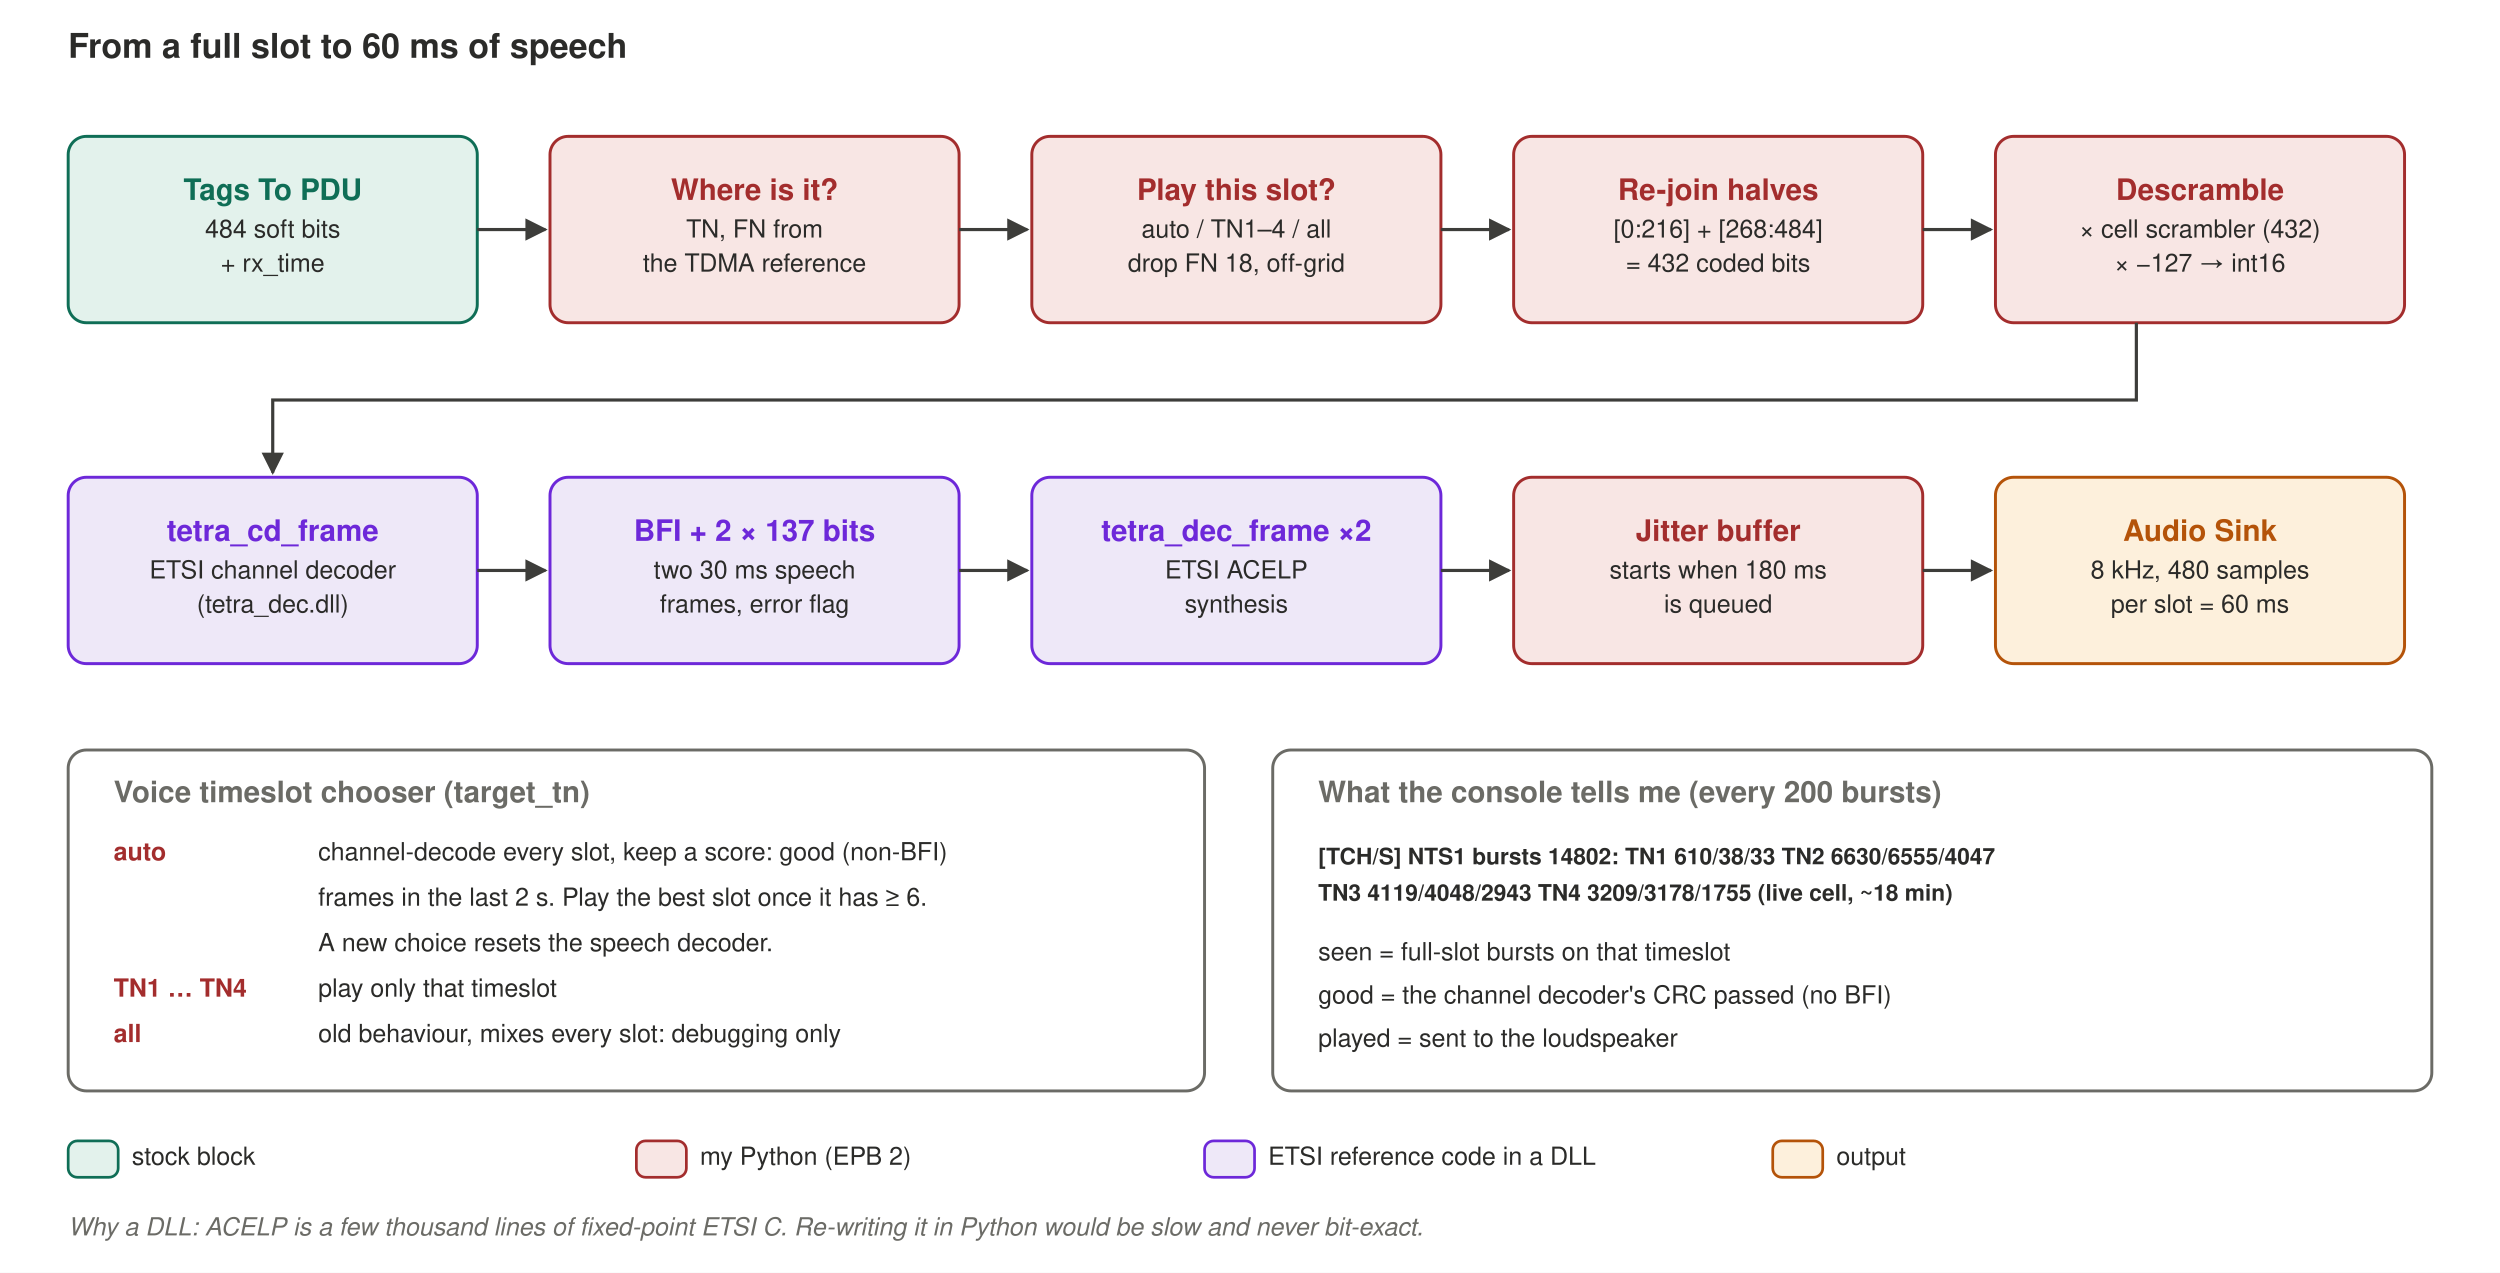
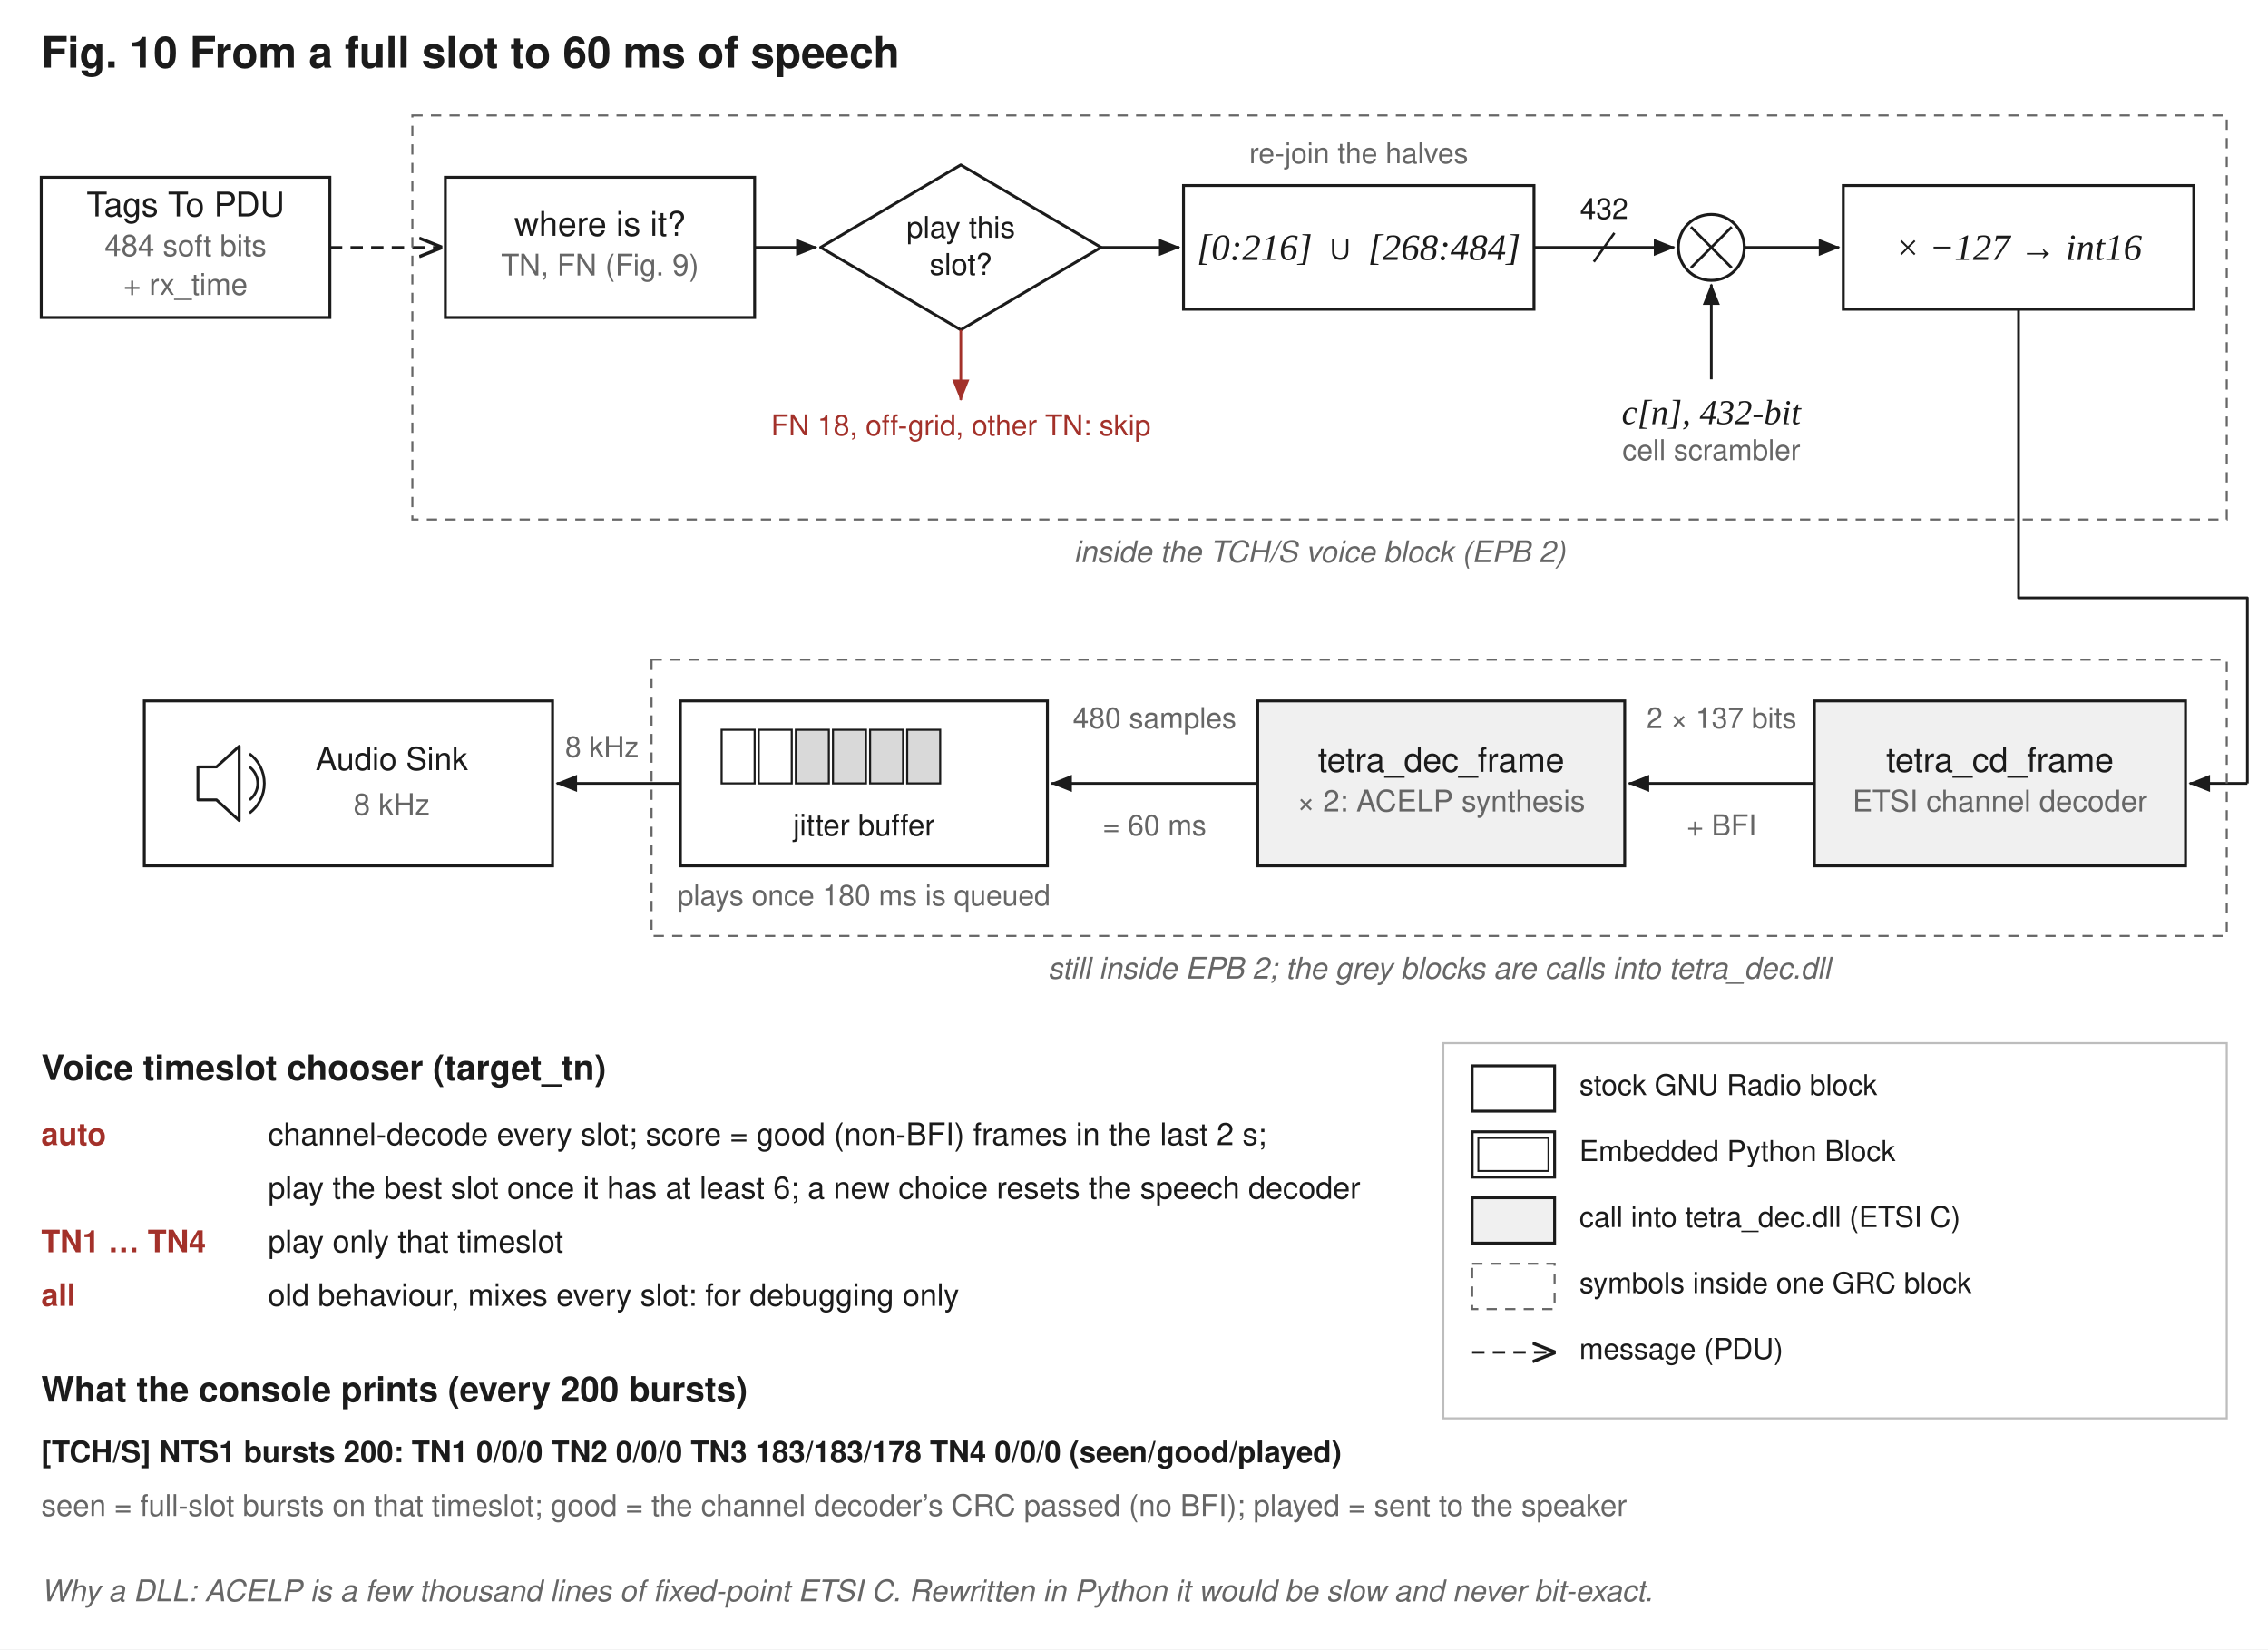
- <svg xmlns="http://www.w3.org/2000/svg" viewBox="0 0 1100 560" width="1100" height="560" font-family="Helvetica, Arial, 'DejaVu Sans', sans-serif" role="img" aria-label="TETRA TCH/S voice path: full-slot cut, timeslot gate, ETSI channel decoder and ACELP, jitter buffer, audio">
+ <svg xmlns="http://www.w3.org/2000/svg" viewBox="0 0 1100 800" width="1100" height="800" font-family="Helvetica, Arial, 'Liberation Sans', 'DejaVu Sans', sans-serif" role="img" aria-label="The voice path: full-slot cut, timeslot gate, re-join, descramble, ETSI decoder, jitter buffer, audio">
  <defs>
-     <marker id="ah" viewBox="0 0 10 10" refX="9" refY="5" markerWidth="7" markerHeight="7" orient="auto-start-reverse">
-       <path d="M0,0 L10,5 L0,10 z" fill="#3d3d3a" />
+     <marker id="a" viewBox="0 0 10 10" refX="9.5" refY="5" markerWidth="8" markerHeight="8" orient="auto">
+       <path d="M0,1 L10,5 L0,9 z" fill="#1b1b1b" />
    </marker>
-     <marker id="ahc" viewBox="0 0 10 10" refX="9" refY="5" markerWidth="7" markerHeight="7" orient="auto-start-reverse">
-       <path d="M0,0 L10,5 L0,10 z" fill="#A32D2D" />
+     <marker id="o" viewBox="0 0 10 10" refX="9.5" refY="5" markerWidth="9" markerHeight="9" orient="auto">
+       <path d="M0,1 L10,5 L0,9" fill="none" stroke="#1b1b1b" stroke-width="1.4" />
    </marker>
-     <marker id="aht" viewBox="0 0 10 10" refX="9" refY="5" markerWidth="7" markerHeight="7" orient="auto-start-reverse">
-       <path d="M0,0 L10,5 L0,10 z" fill="#0F6E56" />
+     <marker id="r" viewBox="0 0 10 10" refX="9.5" refY="5" markerWidth="8" markerHeight="8" orient="auto">
+       <path d="M0,1 L10,5 L0,9 z" fill="#a3312a" />
    </marker>
-     <marker id="ahb" viewBox="0 0 10 10" refX="9" refY="5" markerWidth="7" markerHeight="7" orient="auto-start-reverse">
-       <path d="M0,0 L10,5 L0,10 z" fill="#1d4ed8" />
+     <marker id="or" viewBox="0 0 10 10" refX="9.5" refY="5" markerWidth="9" markerHeight="9" orient="auto">
+       <path d="M0,1 L10,5 L0,9" fill="none" stroke="#a3312a" stroke-width="1.4" />
    </marker>
-     <marker id="aha" viewBox="0 0 10 10" refX="9" refY="5" markerWidth="7" markerHeight="7" orient="auto-start-reverse">
-       <path d="M0,0 L10,5 L0,10 z" fill="#B45309" />
-     </marker>
-     <marker id="ahg" viewBox="0 0 10 10" refX="9" refY="5" markerWidth="7" markerHeight="7" orient="auto-start-reverse">
-       <path d="M0,0 L10,5 L0,10 z" fill="#15803d" />
-     </marker>
-     <marker id="ahr" viewBox="0 0 10 10" refX="9" refY="5" markerWidth="7" markerHeight="7" orient="auto-start-reverse">
-       <path d="M0,0 L10,5 L0,10 z" fill="#B91C1C" />
-     </marker>
-     <marker id="ahm" viewBox="0 0 10 10" refX="9" refY="5" markerWidth="7" markerHeight="7" orient="auto-start-reverse">
-       <path d="M0,0 L10,5 L0,10 z" fill="#6b6b66" />
-     </marker>
-     <marker id="ahp" viewBox="0 0 10 10" refX="9" refY="5" markerWidth="7" markerHeight="7" orient="auto-start-reverse">
-       <path d="M0,0 L10,5 L0,10 z" fill="#6D28D9" />
-     </marker>
+     <pattern id="hatch" width="7" height="7" patternUnits="userSpaceOnUse" patternTransform="rotate(45)">
+       <line x1="0" y1="0" x2="0" y2="7" stroke="#9a9a9a" stroke-width="1.6" />
+     </pattern>
  </defs>
  <rect width="100%" height="100%" fill="#ffffff" />
-   <text x="30.0" y="22.0" font-size="15" fill="#2b2b29" font-weight="700" text-anchor="start" dominant-baseline="central">From a full slot to 60 ms of speech</text>
-   <rect x="30.0" y="60.0" width="180.0" height="82.0" rx="8" fill="#E3F2EC" stroke="#0F6E56" stroke-width="1.3" />
-   <text x="120.0" y="85.0" font-size="13" fill="#0F6E56" font-weight="700" text-anchor="middle" dominant-baseline="central">Tags To PDU</text>
-   <text x="120.0" y="102.0" font-size="11" fill="#2b2b29" font-weight="400" text-anchor="middle" dominant-baseline="central">484 soft bits</text>
-   <text x="120.0" y="117.0" font-size="11" fill="#2b2b29" font-weight="400" text-anchor="middle" dominant-baseline="central">+ rx_time</text>
-   <rect x="242.0" y="60.0" width="180.0" height="82.0" rx="8" fill="#F8E6E4" stroke="#A32D2D" stroke-width="1.3" />
-   <text x="332.0" y="85.0" font-size="13" fill="#A32D2D" font-weight="700" text-anchor="middle" dominant-baseline="central">Where is it?</text>
-   <text x="332.0" y="102.0" font-size="11" fill="#2b2b29" font-weight="400" text-anchor="middle" dominant-baseline="central">TN, FN from</text>
-   <text x="332.0" y="117.0" font-size="11" fill="#2b2b29" font-weight="400" text-anchor="middle" dominant-baseline="central">the TDMA reference</text>
-   <path d="M210.0 101.0 L240.0 101.0" fill="none" stroke="#3d3d3a" stroke-width="1.4" marker-end="url(#ah)" />
-   <rect x="454.0" y="60.0" width="180.0" height="82.0" rx="8" fill="#F8E6E4" stroke="#A32D2D" stroke-width="1.3" />
-   <text x="544.0" y="85.0" font-size="13" fill="#A32D2D" font-weight="700" text-anchor="middle" dominant-baseline="central">Play this slot?</text>
-   <text x="544.0" y="102.0" font-size="11" fill="#2b2b29" font-weight="400" text-anchor="middle" dominant-baseline="central">auto / TN1–4 / all</text>
-   <text x="544.0" y="117.0" font-size="11" fill="#2b2b29" font-weight="400" text-anchor="middle" dominant-baseline="central">drop FN 18, off-grid</text>
-   <path d="M422.0 101.0 L452.0 101.0" fill="none" stroke="#3d3d3a" stroke-width="1.4" marker-end="url(#ah)" />
-   <rect x="666.0" y="60.0" width="180.0" height="82.0" rx="8" fill="#F8E6E4" stroke="#A32D2D" stroke-width="1.3" />
-   <text x="756.0" y="85.0" font-size="13" fill="#A32D2D" font-weight="700" text-anchor="middle" dominant-baseline="central">Re-join halves</text>
-   <text x="756.0" y="102.0" font-size="11" fill="#2b2b29" font-weight="400" text-anchor="middle" dominant-baseline="central">[0:216] + [268:484]</text>
-   <text x="756.0" y="117.0" font-size="11" fill="#2b2b29" font-weight="400" text-anchor="middle" dominant-baseline="central">= 432 coded bits</text>
-   <path d="M634.0 101.0 L664.0 101.0" fill="none" stroke="#3d3d3a" stroke-width="1.4" marker-end="url(#ah)" />
-   <rect x="878.0" y="60.0" width="180.0" height="82.0" rx="8" fill="#F8E6E4" stroke="#A32D2D" stroke-width="1.3" />
-   <text x="968.0" y="85.0" font-size="13" fill="#A32D2D" font-weight="700" text-anchor="middle" dominant-baseline="central">Descramble</text>
-   <text x="968.0" y="102.0" font-size="11" fill="#2b2b29" font-weight="400" text-anchor="middle" dominant-baseline="central">× cell scrambler (432)</text>
-   <text x="968.0" y="117.0" font-size="11" fill="#2b2b29" font-weight="400" text-anchor="middle" dominant-baseline="central">× −127 → int16</text>
-   <path d="M846.0 101.0 L876.0 101.0" fill="none" stroke="#3d3d3a" stroke-width="1.4" marker-end="url(#ah)" />
-   <rect x="30.0" y="210.0" width="180.0" height="82.0" rx="8" fill="#EEE8F8" stroke="#6D28D9" stroke-width="1.3" />
-   <text x="120.0" y="235.0" font-size="13" fill="#6D28D9" font-weight="700" text-anchor="middle" dominant-baseline="central">tetra_cd_frame</text>
-   <text x="120.0" y="252.0" font-size="11" fill="#2b2b29" font-weight="400" text-anchor="middle" dominant-baseline="central">ETSI channel decoder</text>
-   <text x="120.0" y="267.0" font-size="11" fill="#2b2b29" font-weight="400" text-anchor="middle" dominant-baseline="central">(tetra_dec.dll)</text>
-   <rect x="242.0" y="210.0" width="180.0" height="82.0" rx="8" fill="#EEE8F8" stroke="#6D28D9" stroke-width="1.3" />
-   <text x="332.0" y="235.0" font-size="13" fill="#6D28D9" font-weight="700" text-anchor="middle" dominant-baseline="central">BFI + 2 × 137 bits</text>
-   <text x="332.0" y="252.0" font-size="11" fill="#2b2b29" font-weight="400" text-anchor="middle" dominant-baseline="central">two 30 ms speech</text>
-   <text x="332.0" y="267.0" font-size="11" fill="#2b2b29" font-weight="400" text-anchor="middle" dominant-baseline="central">frames, error flag</text>
-   <path d="M210.0 251.0 L240.0 251.0" fill="none" stroke="#3d3d3a" stroke-width="1.4" marker-end="url(#ah)" />
-   <rect x="454.0" y="210.0" width="180.0" height="82.0" rx="8" fill="#EEE8F8" stroke="#6D28D9" stroke-width="1.3" />
-   <text x="544.0" y="235.0" font-size="13" fill="#6D28D9" font-weight="700" text-anchor="middle" dominant-baseline="central">tetra_dec_frame ×2</text>
-   <text x="544.0" y="252.0" font-size="11" fill="#2b2b29" font-weight="400" text-anchor="middle" dominant-baseline="central">ETSI ACELP</text>
-   <text x="544.0" y="267.0" font-size="11" fill="#2b2b29" font-weight="400" text-anchor="middle" dominant-baseline="central">synthesis</text>
-   <path d="M422.0 251.0 L452.0 251.0" fill="none" stroke="#3d3d3a" stroke-width="1.4" marker-end="url(#ah)" />
-   <rect x="666.0" y="210.0" width="180.0" height="82.0" rx="8" fill="#F8E6E4" stroke="#A32D2D" stroke-width="1.3" />
-   <text x="756.0" y="235.0" font-size="13" fill="#A32D2D" font-weight="700" text-anchor="middle" dominant-baseline="central">Jitter buffer</text>
-   <text x="756.0" y="252.0" font-size="11" fill="#2b2b29" font-weight="400" text-anchor="middle" dominant-baseline="central">starts when 180 ms</text>
-   <text x="756.0" y="267.0" font-size="11" fill="#2b2b29" font-weight="400" text-anchor="middle" dominant-baseline="central">is queued</text>
-   <path d="M634.0 251.0 L664.0 251.0" fill="none" stroke="#3d3d3a" stroke-width="1.4" marker-end="url(#ah)" />
-   <rect x="878.0" y="210.0" width="180.0" height="82.0" rx="8" fill="#FDF0DC" stroke="#B45309" stroke-width="1.3" />
-   <text x="968.0" y="235.0" font-size="13" fill="#B45309" font-weight="700" text-anchor="middle" dominant-baseline="central">Audio Sink</text>
-   <text x="968.0" y="252.0" font-size="11" fill="#2b2b29" font-weight="400" text-anchor="middle" dominant-baseline="central">8 kHz, 480 samples</text>
-   <text x="968.0" y="267.0" font-size="11" fill="#2b2b29" font-weight="400" text-anchor="middle" dominant-baseline="central">per slot = 60 ms</text>
-   <path d="M846.0 251.0 L876.0 251.0" fill="none" stroke="#3d3d3a" stroke-width="1.4" marker-end="url(#ah)" />
-   <path d="M940.0 142.0 L940.0 176.0 L120.0 176.0 L120.0 208.0" fill="none" stroke="#3d3d3a" stroke-width="1.4" marker-end="url(#ah)" />
-   <rect x="30.0" y="330.0" width="500.0" height="150.0" rx="8" fill="#ffffff" stroke="#6b6b66" stroke-width="1.3" />
-   <text x="50.0" y="350.0" font-size="13" fill="#6b6b66" font-weight="700" text-anchor="start" dominant-baseline="central">Voice timeslot chooser (target_tn)</text>
-   <text x="50.0" y="376.0" font-size="11" fill="#A32D2D" font-weight="700" text-anchor="start" dominant-baseline="central">auto</text>
-   <text x="140.0" y="376.0" font-size="11" fill="#2b2b29" font-weight="400" text-anchor="start" dominant-baseline="central">channel-decode every slot, keep a score: good (non-BFI)</text>
-   <text x="50.0" y="396.0" font-size="11" fill="#A32D2D" font-weight="700" text-anchor="start" dominant-baseline="central" />
-   <text x="140.0" y="396.0" font-size="11" fill="#2b2b29" font-weight="400" text-anchor="start" dominant-baseline="central">frames in the last 2 s. Play the best slot once it has ≥ 6.</text>
-   <text x="50.0" y="416.0" font-size="11" fill="#A32D2D" font-weight="700" text-anchor="start" dominant-baseline="central" />
-   <text x="140.0" y="416.0" font-size="11" fill="#2b2b29" font-weight="400" text-anchor="start" dominant-baseline="central">A new choice resets the speech decoder.</text>
-   <text x="50.0" y="436.0" font-size="11" fill="#A32D2D" font-weight="700" text-anchor="start" dominant-baseline="central">TN1 … TN4</text>
-   <text x="140.0" y="436.0" font-size="11" fill="#2b2b29" font-weight="400" text-anchor="start" dominant-baseline="central">play only that timeslot</text>
-   <text x="50.0" y="456.0" font-size="11" fill="#A32D2D" font-weight="700" text-anchor="start" dominant-baseline="central">all</text>
-   <text x="140.0" y="456.0" font-size="11" fill="#2b2b29" font-weight="400" text-anchor="start" dominant-baseline="central">old behaviour, mixes every slot: debugging only</text>
-   <rect x="560.0" y="330.0" width="510.0" height="150.0" rx="8" fill="#ffffff" stroke="#6b6b66" stroke-width="1.3" />
-   <text x="580.0" y="350.0" font-size="13" fill="#6b6b66" font-weight="700" text-anchor="start" dominant-baseline="central">What the console tells me (every 200 bursts)</text>
-   <text x="580.0" y="378.0" font-size="10" fill="#2b2b29" font-weight="600" text-anchor="start" dominant-baseline="central">[TCH/S] NTS1 bursts 14802: TN1 610/38/33  TN2 6630/6555/4047</text>
-   <text x="580.0" y="394.0" font-size="10" fill="#2b2b29" font-weight="600" text-anchor="start" dominant-baseline="central">   TN3 4119/4048/2943  TN4 3209/3178/1755  (live cell, ~18 min)</text>
-   <text x="580.0" y="420.0" font-size="11" fill="#2b2b29" font-weight="400" text-anchor="start" dominant-baseline="central">seen = full-slot bursts on that timeslot</text>
-   <text x="580.0" y="439.0" font-size="11" fill="#2b2b29" font-weight="400" text-anchor="start" dominant-baseline="central">good = the channel decoder's CRC passed (no BFI)</text>
-   <text x="580.0" y="458.0" font-size="11" fill="#2b2b29" font-weight="400" text-anchor="start" dominant-baseline="central">played = sent to the loudspeaker</text>
-   <rect x="30.0" y="502.0" width="22.0" height="16.0" rx="4" fill="#E3F2EC" stroke="#0F6E56" stroke-width="1.2" />
-   <text x="58.0" y="510.0" font-size="11" fill="#2b2b29" font-weight="400" text-anchor="start" dominant-baseline="central">stock block</text>
-   <rect x="280.0" y="502.0" width="22.0" height="16.0" rx="4" fill="#F8E6E4" stroke="#A32D2D" stroke-width="1.2" />
-   <text x="308.0" y="510.0" font-size="11" fill="#2b2b29" font-weight="400" text-anchor="start" dominant-baseline="central">my Python (EPB 2)</text>
-   <rect x="530.0" y="502.0" width="22.0" height="16.0" rx="4" fill="#EEE8F8" stroke="#6D28D9" stroke-width="1.2" />
-   <text x="558.0" y="510.0" font-size="11" fill="#2b2b29" font-weight="400" text-anchor="start" dominant-baseline="central">ETSI reference code in a DLL</text>
-   <rect x="780.0" y="502.0" width="22.0" height="16.0" rx="4" fill="#FDF0DC" stroke="#B45309" stroke-width="1.2" />
-   <text x="808.0" y="510.0" font-size="11" fill="#2b2b29" font-weight="400" text-anchor="start" dominant-baseline="central">output</text>
-   <text x="30.0" y="540.0" font-size="11" fill="#6b6b66" font-weight="400" text-anchor="start" dominant-baseline="central" font-style="italic">Why a DLL: ACELP is a few thousand lines of fixed-point ETSI C. Re-writing it in Python would be slow and never bit-exact.</text>
+   <text x="20.0" y="28.0" font-size="21" fill="#1b1b1b" font-weight="700" text-anchor="start" dominant-baseline="central">Fig. 10  From a full slot to 60 ms of speech</text>
+   <rect x="20.0" y="86.0" width="140.0" height="68.0" fill="#ffffff" stroke="#1b1b1b" stroke-width="1.4" />
+   <text x="90.0" y="101.2" font-size="16.5" fill="#1b1b1b" font-weight="400" text-anchor="middle" dominant-baseline="central">Tags To PDU</text>
+   <text x="90.0" y="120.9" font-size="14.5" fill="#666666" font-weight="400" text-anchor="middle" dominant-baseline="central">484 soft bits</text>
+   <text x="90.0" y="139.7" font-size="14.5" fill="#666666" font-weight="400" text-anchor="middle" dominant-baseline="central">+ rx_time</text>
+   <polyline points="160.0,120.0 214.0,120.0" fill="none" stroke="#1b1b1b" stroke-width="1.25" stroke-dasharray="6 4" marker-end="url(#o)" />
+   <rect x="216.0" y="86.0" width="150.0" height="68.0" fill="#ffffff" stroke="#1b1b1b" stroke-width="1.4" />
+   <text x="291.0" y="110.6" font-size="16.5" fill="#1b1b1b" font-weight="400" text-anchor="middle" dominant-baseline="central">where is it?</text>
+   <text x="291.0" y="130.3" font-size="14.5" fill="#666666" font-weight="400" text-anchor="middle" dominant-baseline="central">TN, FN (Fig. 9)</text>
+   <polyline points="366.0,120.0 396.0,120.0" fill="none" stroke="#1b1b1b" stroke-width="1.3" marker-end="url(#a)" />
+   <polygon points="398.0,120.0 466.0,80.0 534.0,120.0 466.0,160.0" fill="#ffffff" stroke="#1b1b1b" stroke-width="1.4" stroke-linejoin="round" />
+   <text x="466.0" y="112.0" font-size="14.5" fill="#1b1b1b" font-weight="400" text-anchor="middle" dominant-baseline="central">play this</text>
+   <text x="466.0" y="130.0" font-size="14.5" fill="#1b1b1b" font-weight="400" text-anchor="middle" dominant-baseline="central">slot?</text>
+   <polyline points="466.0,160.0 466.0,194.0" fill="none" stroke="#a3312a" stroke-width="1.3" marker-end="url(#r)" />
+   <text x="466.0" y="208.0" font-size="14" fill="#a3312a" font-weight="400" text-anchor="middle" dominant-baseline="central">FN 18, off-grid, other TN: skip</text>
+   <polyline points="534.0,120.0 572.0,120.0" fill="none" stroke="#1b1b1b" stroke-width="1.3" marker-end="url(#a)" />
+   <rect x="574.0" y="90.0" width="170.0" height="60.0" fill="#ffffff" stroke="#1b1b1b" stroke-width="1.4" />
+   <text x="659.0" y="120.0" font-size="18" fill="#1b1b1b" font-weight="400" text-anchor="middle" dominant-baseline="central" font-family="'Times New Roman', Times, 'Liberation Serif', 'DejaVu Serif', serif" font-style="italic">[0:216] ∪ [268:484]</text>
+   <text x="659.0" y="76.0" font-size="14" fill="#666666" font-weight="400" text-anchor="middle" dominant-baseline="central">re-join the halves</text>
+   <polyline points="744.0,120.0 812.0,120.0" fill="none" stroke="#1b1b1b" stroke-width="1.3" marker-end="url(#a)" />
+   <line x1="773.0" y1="127.0" x2="783.0" y2="113.0" stroke="#1b1b1b" stroke-width="1.2" />
+   <text x="778.0" y="103.0" font-size="14" fill="#1b1b1b" font-weight="400" text-anchor="middle" dominant-baseline="central">432</text>
+   <circle cx="830.0" cy="120.0" r="16.00" fill="#ffffff" stroke="#1b1b1b" stroke-width="1.4" />
+   <line x1="820.1" y1="110.1" x2="839.9" y2="129.9" stroke="#1b1b1b" stroke-width="1.3" />
+   <line x1="820.1" y1="129.9" x2="839.9" y2="110.1" stroke="#1b1b1b" stroke-width="1.3" />
+   <polyline points="830.0,184.0 830.0,138.0" fill="none" stroke="#1b1b1b" stroke-width="1.3" marker-end="url(#a)" />
+   <text x="830.0" y="200.0" font-size="17" fill="#1b1b1b" font-weight="400" text-anchor="middle" dominant-baseline="central" font-family="'Times New Roman', Times, 'Liberation Serif', 'DejaVu Serif', serif" font-style="italic">c[n], 432-bit</text>
+   <text x="830.0" y="220.0" font-size="14" fill="#666666" font-weight="400" text-anchor="middle" dominant-baseline="central">cell scrambler</text>
+   <polyline points="846.0,120.0 892.0,120.0" fill="none" stroke="#1b1b1b" stroke-width="1.3" marker-end="url(#a)" />
+   <rect x="894.0" y="90.0" width="170.0" height="60.0" fill="#ffffff" stroke="#1b1b1b" stroke-width="1.4" />
+   <text x="979.0" y="120.0" font-size="18" fill="#1b1b1b" font-weight="400" text-anchor="middle" dominant-baseline="central" font-family="'Times New Roman', Times, 'Liberation Serif', 'DejaVu Serif', serif" font-style="italic">× −127 → int16</text>
+   <rect x="200.0" y="56.0" width="880.0" height="196.0" fill="none" stroke="#666666" stroke-width="1.0" stroke-dasharray="5 4" />
+   <text x="640.0" y="268.0" font-size="14.5" fill="#666666" font-weight="400" text-anchor="middle" dominant-baseline="central" font-style="italic">inside the TCH/S voice block (EPB 2)</text>
+   <polyline points="979.0,150.0 979.0,290.0 1090.0,290.0 1090.0,380.0" fill="none" stroke="#1b1b1b" stroke-width="1.3" stroke-linejoin="round" />
+   <polyline points="1090.0,380.0 1062.0,380.0" fill="none" stroke="#1b1b1b" stroke-width="1.3" marker-end="url(#a)" />
+   <rect x="880.0" y="340.0" width="180.0" height="80.0" fill="#f0f0f0" stroke="#1b1b1b" stroke-width="1.4" />
+   <text x="970.0" y="370.6" font-size="16.5" fill="#1b1b1b" font-weight="400" text-anchor="middle" dominant-baseline="central">tetra_cd_frame</text>
+   <text x="970.0" y="390.3" font-size="14.5" fill="#666666" font-weight="400" text-anchor="middle" dominant-baseline="central">ETSI channel decoder</text>
+   <polyline points="880.0,380.0 790.0,380.0" fill="none" stroke="#1b1b1b" stroke-width="1.3" marker-end="url(#a)" />
+   <text x="835.0" y="350.0" font-size="14" fill="#666666" font-weight="400" text-anchor="middle" dominant-baseline="central">2 × 137 bits</text>
+   <text x="835.0" y="402.0" font-size="14" fill="#666666" font-weight="400" text-anchor="middle" dominant-baseline="central">+ BFI</text>
+   <rect x="610.0" y="340.0" width="178.0" height="80.0" fill="#f0f0f0" stroke="#1b1b1b" stroke-width="1.4" />
+   <text x="699.0" y="370.6" font-size="16.5" fill="#1b1b1b" font-weight="400" text-anchor="middle" dominant-baseline="central">tetra_dec_frame</text>
+   <text x="699.0" y="390.3" font-size="14.5" fill="#666666" font-weight="400" text-anchor="middle" dominant-baseline="central">× 2: ACELP synthesis</text>
+   <polyline points="610.0,380.0 510.0,380.0" fill="none" stroke="#1b1b1b" stroke-width="1.3" marker-end="url(#a)" />
+   <text x="560.0" y="350.0" font-size="14" fill="#666666" font-weight="400" text-anchor="middle" dominant-baseline="central">480 samples</text>
+   <text x="560.0" y="402.0" font-size="14" fill="#666666" font-weight="400" text-anchor="middle" dominant-baseline="central">= 60 ms</text>
+   <rect x="330.0" y="340.0" width="178.0" height="80.0" fill="#ffffff" stroke="#1b1b1b" stroke-width="1.4" />
+   <rect x="350.0" y="354.0" width="16.0" height="26.0" fill="#ffffff" stroke="#1b1b1b" stroke-width="1" />
+   <rect x="368.0" y="354.0" width="16.0" height="26.0" fill="#ffffff" stroke="#1b1b1b" stroke-width="1" />
+   <rect x="386.0" y="354.0" width="16.0" height="26.0" fill="#d9d9d9" stroke="#1b1b1b" stroke-width="1" />
+   <rect x="404.0" y="354.0" width="16.0" height="26.0" fill="#d9d9d9" stroke="#1b1b1b" stroke-width="1" />
+   <rect x="422.0" y="354.0" width="16.0" height="26.0" fill="#d9d9d9" stroke="#1b1b1b" stroke-width="1" />
+   <rect x="440.0" y="354.0" width="16.0" height="26.0" fill="#d9d9d9" stroke="#1b1b1b" stroke-width="1" />
+   <text x="419.0" y="402.0" font-size="14.5" fill="#1b1b1b" font-weight="400" text-anchor="middle" dominant-baseline="central">jitter buffer</text>
+   <polyline points="330.0,380.0 270.0,380.0" fill="none" stroke="#1b1b1b" stroke-width="1.3" marker-end="url(#a)" />
+   <text x="292.0" y="364.0" font-size="14" fill="#666666" font-weight="400" text-anchor="middle" dominant-baseline="central">8 kHz</text>
+   <rect x="70.0" y="340.0" width="198.0" height="80.0" fill="#ffffff" stroke="#1b1b1b" stroke-width="1.4" />
+   <polygon points="96.0,372.0 105.0,372.0 116.0,362.0 116.0,398.0 105.0,388.0 96.0,388.0" fill="#ffffff" stroke="#1b1b1b" stroke-width="1.4" stroke-linejoin="round" />
+   <path d="M121.0,372.0 A10,10 0 0 1 121.0,388.0" fill="none" stroke="#1b1b1b" stroke-width="1.3" />
+   <path d="M121.0,365.6 A18,18 0 0 1 121.0,394.4" fill="none" stroke="#1b1b1b" stroke-width="1.3" />
+   <text x="190.0" y="370.0" font-size="15.5" fill="#1b1b1b" font-weight="400" text-anchor="middle" dominant-baseline="central">Audio Sink</text>
+   <text x="190.0" y="392.0" font-size="14.5" fill="#666666" font-weight="400" text-anchor="middle" dominant-baseline="central">8 kHz</text>
+   <rect x="316.0" y="320.0" width="764.0" height="134.0" fill="none" stroke="#666666" stroke-width="1.0" stroke-dasharray="5 4" />
+   <text x="698.0" y="470.0" font-size="14.5" fill="#666666" font-weight="400" text-anchor="middle" dominant-baseline="central" font-style="italic">still inside EPB 2; the grey blocks are calls into tetra_dec.dll</text>
+   <text x="419.0" y="436.0" font-size="14" fill="#666666" font-weight="400" text-anchor="middle" dominant-baseline="central">plays once 180 ms is queued</text>
+   <text x="20.0" y="520.0" font-size="17" fill="#1b1b1b" font-weight="700" text-anchor="start" dominant-baseline="central">Voice timeslot chooser (target_tn)</text>
+   <text x="20.0" y="552.0" font-size="15" fill="#a3312a" font-weight="700" text-anchor="start" dominant-baseline="central">auto</text>
+   <text x="130.0" y="552.0" font-size="15" fill="#1b1b1b" font-weight="400" text-anchor="start" dominant-baseline="central">channel-decode every slot; score = good (non-BFI) frames in the last 2 s;</text>
+   <text x="20.0" y="578.0" font-size="15" fill="#a3312a" font-weight="700" text-anchor="start" dominant-baseline="central" />
+   <text x="130.0" y="578.0" font-size="15" fill="#1b1b1b" font-weight="400" text-anchor="start" dominant-baseline="central">play the best slot once it has at least 6; a new choice resets the speech decoder</text>
+   <text x="20.0" y="604.0" font-size="15" fill="#a3312a" font-weight="700" text-anchor="start" dominant-baseline="central">TN1 … TN4</text>
+   <text x="130.0" y="604.0" font-size="15" fill="#1b1b1b" font-weight="400" text-anchor="start" dominant-baseline="central">play only that timeslot</text>
+   <text x="20.0" y="630.0" font-size="15" fill="#a3312a" font-weight="700" text-anchor="start" dominant-baseline="central">all</text>
+   <text x="130.0" y="630.0" font-size="15" fill="#1b1b1b" font-weight="400" text-anchor="start" dominant-baseline="central">old behaviour, mixes every slot: for debugging only</text>
+   <text x="20.0" y="676.0" font-size="17" fill="#1b1b1b" font-weight="700" text-anchor="start" dominant-baseline="central">What the console prints (every 200 bursts)</text>
+   <text x="20.0" y="706.0" font-size="14.5" fill="#1b1b1b" font-weight="700" text-anchor="start" dominant-baseline="central">[TCH/S] NTS1 bursts 200: TN1 0/0/0 TN2 0/0/0 TN3 183/183/178 TN4 0/0/0 (seen/good/played)</text>
+   <text x="20.0" y="732.0" font-size="14.5" fill="#666666" font-weight="400" text-anchor="start" dominant-baseline="central">seen = full-slot bursts on that timeslot;  good = the channel decoder’s CRC passed (no BFI);  played = sent to the speaker</text>
+   <rect x="700.0" y="506.0" width="380.0" height="182.0" fill="none" stroke="#bdbdbd" stroke-width="1" />
+   <rect x="714.0" y="517.0" width="40.0" height="22.0" fill="#ffffff" stroke="#1b1b1b" stroke-width="1.4" />
+   <text x="766.0" y="528.0" font-size="14.0" fill="#1b1b1b" font-weight="400" text-anchor="start" dominant-baseline="central">stock GNU Radio block</text>
+   <rect x="714.0" y="549.0" width="40.0" height="22.0" fill="#ffffff" stroke="#1b1b1b" stroke-width="1.4" />
+   <rect x="717.0" y="552.0" width="34.0" height="16.0" fill="none" stroke="#1b1b1b" stroke-width="0.9" />
+   <text x="766.0" y="560.0" font-size="14.0" fill="#1b1b1b" font-weight="400" text-anchor="start" dominant-baseline="central">Embedded Python Block</text>
+   <rect x="714.0" y="581.0" width="40.0" height="22.0" fill="#f0f0f0" stroke="#1b1b1b" stroke-width="1.4" />
+   <text x="766.0" y="592.0" font-size="14.0" fill="#1b1b1b" font-weight="400" text-anchor="start" dominant-baseline="central">call into tetra_dec.dll (ETSI C)</text>
+   <rect x="714.0" y="613.0" width="40.0" height="22.0" fill="none" stroke="#666666" stroke-width="1" stroke-dasharray="5 4" />
+   <text x="766.0" y="624.0" font-size="14.0" fill="#1b1b1b" font-weight="400" text-anchor="start" dominant-baseline="central">symbols inside one GRC block</text>
+   <polyline points="714.0,656.0 754.0,656.0" fill="none" stroke="#1b1b1b" stroke-width="1.25" stroke-dasharray="6 4" marker-end="url(#o)" />
+   <text x="766.0" y="656.0" font-size="14.0" fill="#1b1b1b" font-weight="400" text-anchor="start" dominant-baseline="central">message (PDU)</text>
+   <text x="20.0" y="772.0" font-size="14.5" fill="#666666" font-weight="400" text-anchor="start" dominant-baseline="central" font-style="italic">Why a DLL: ACELP is a few thousand lines of fixed-point ETSI C. Rewritten in Python it would be slow and never bit-exact.</text>
</svg>
